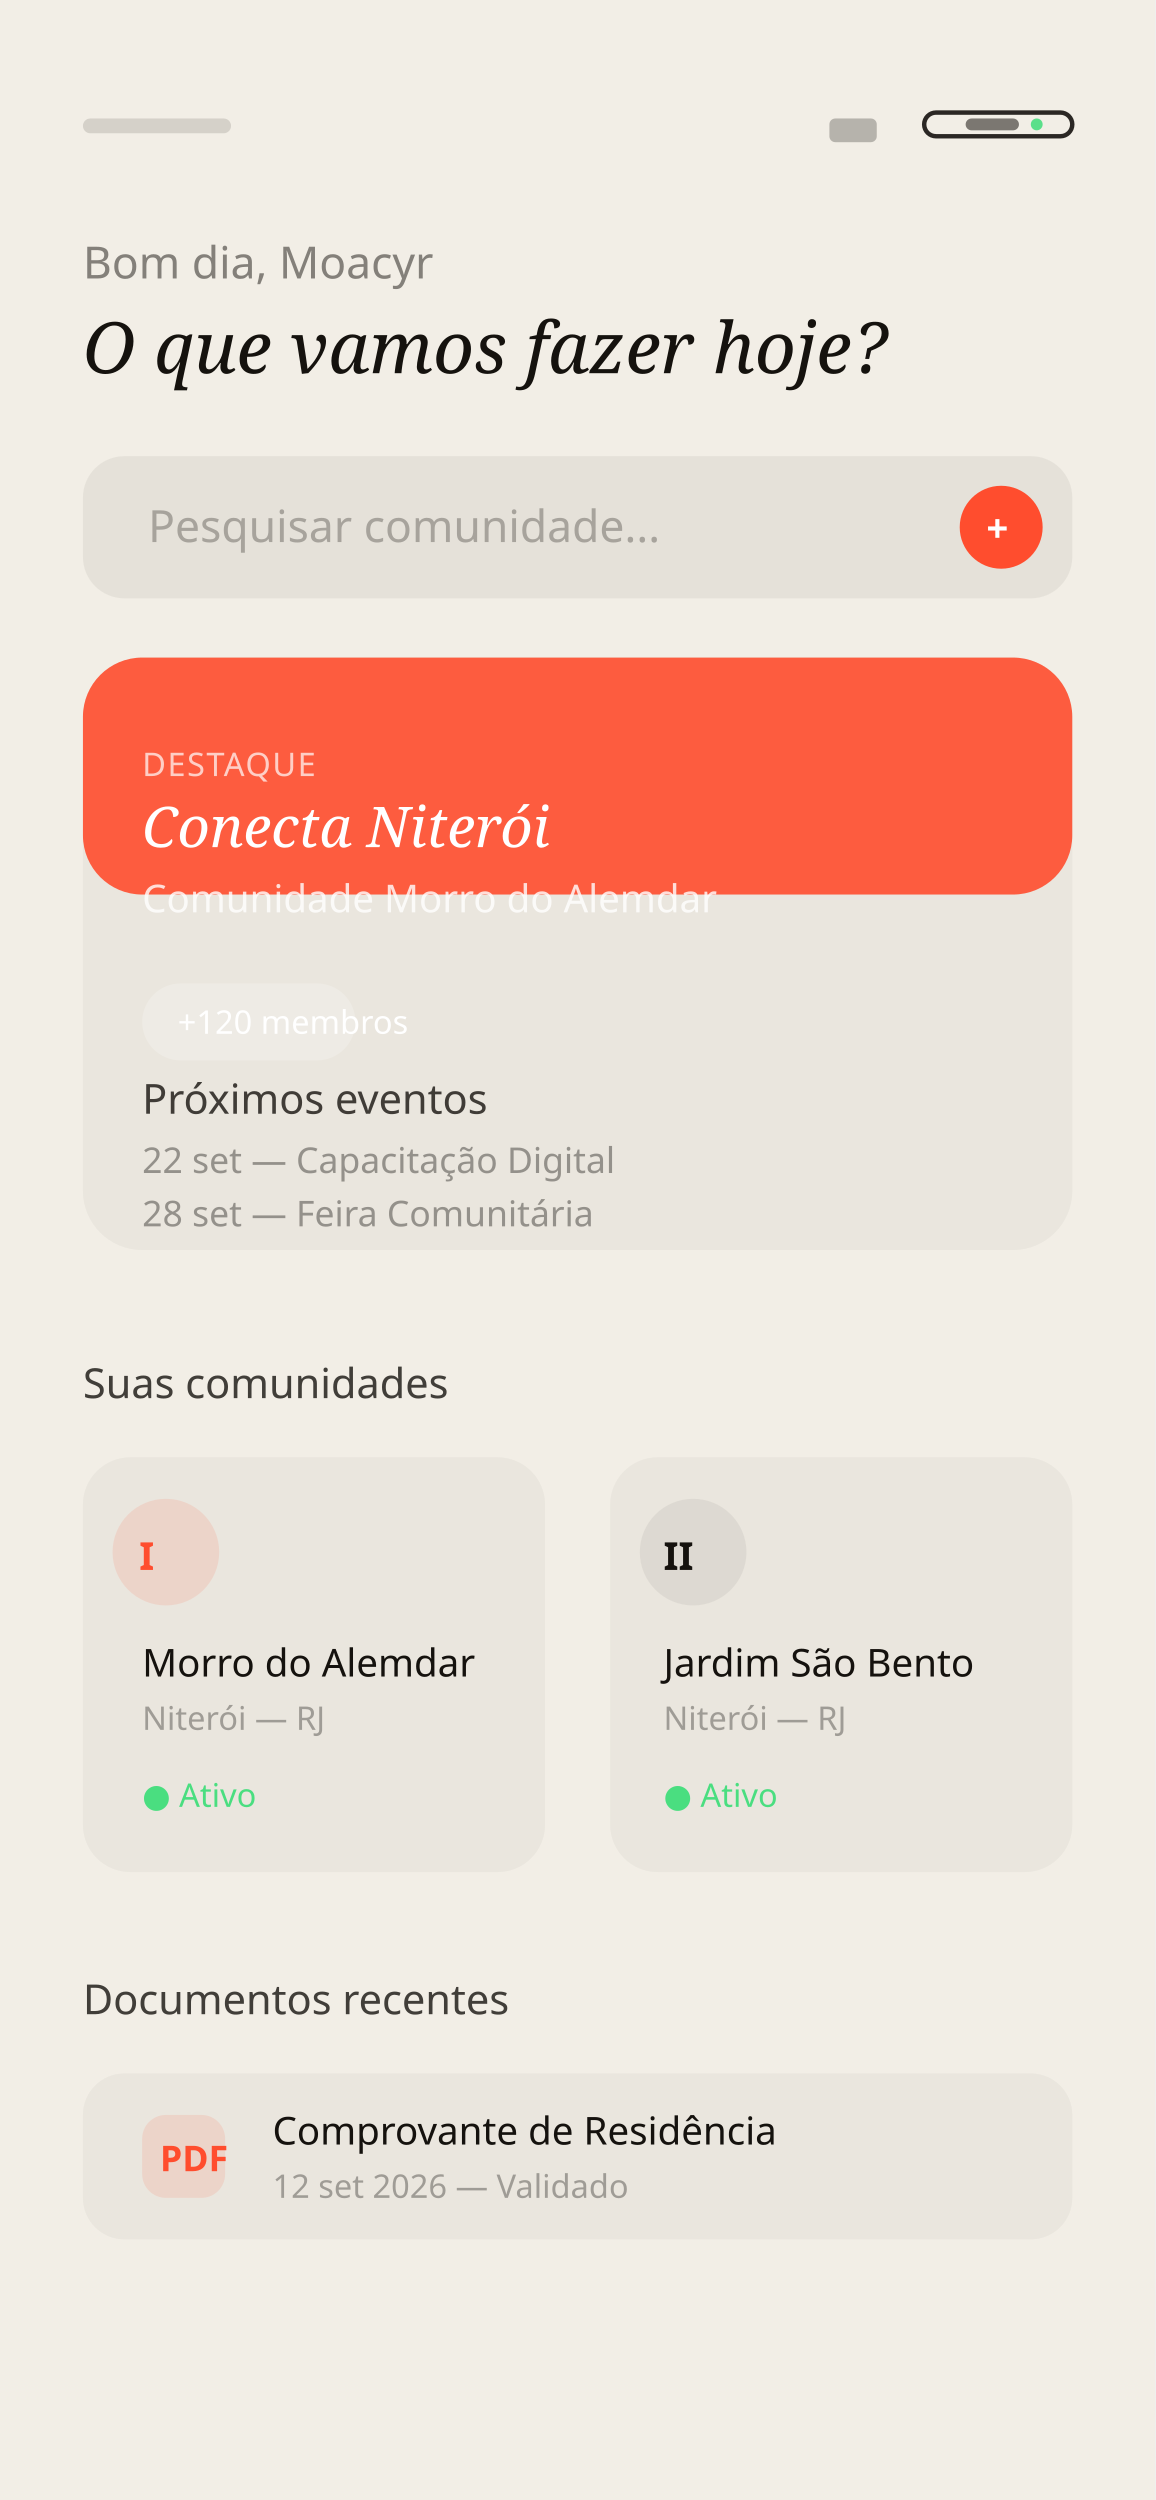
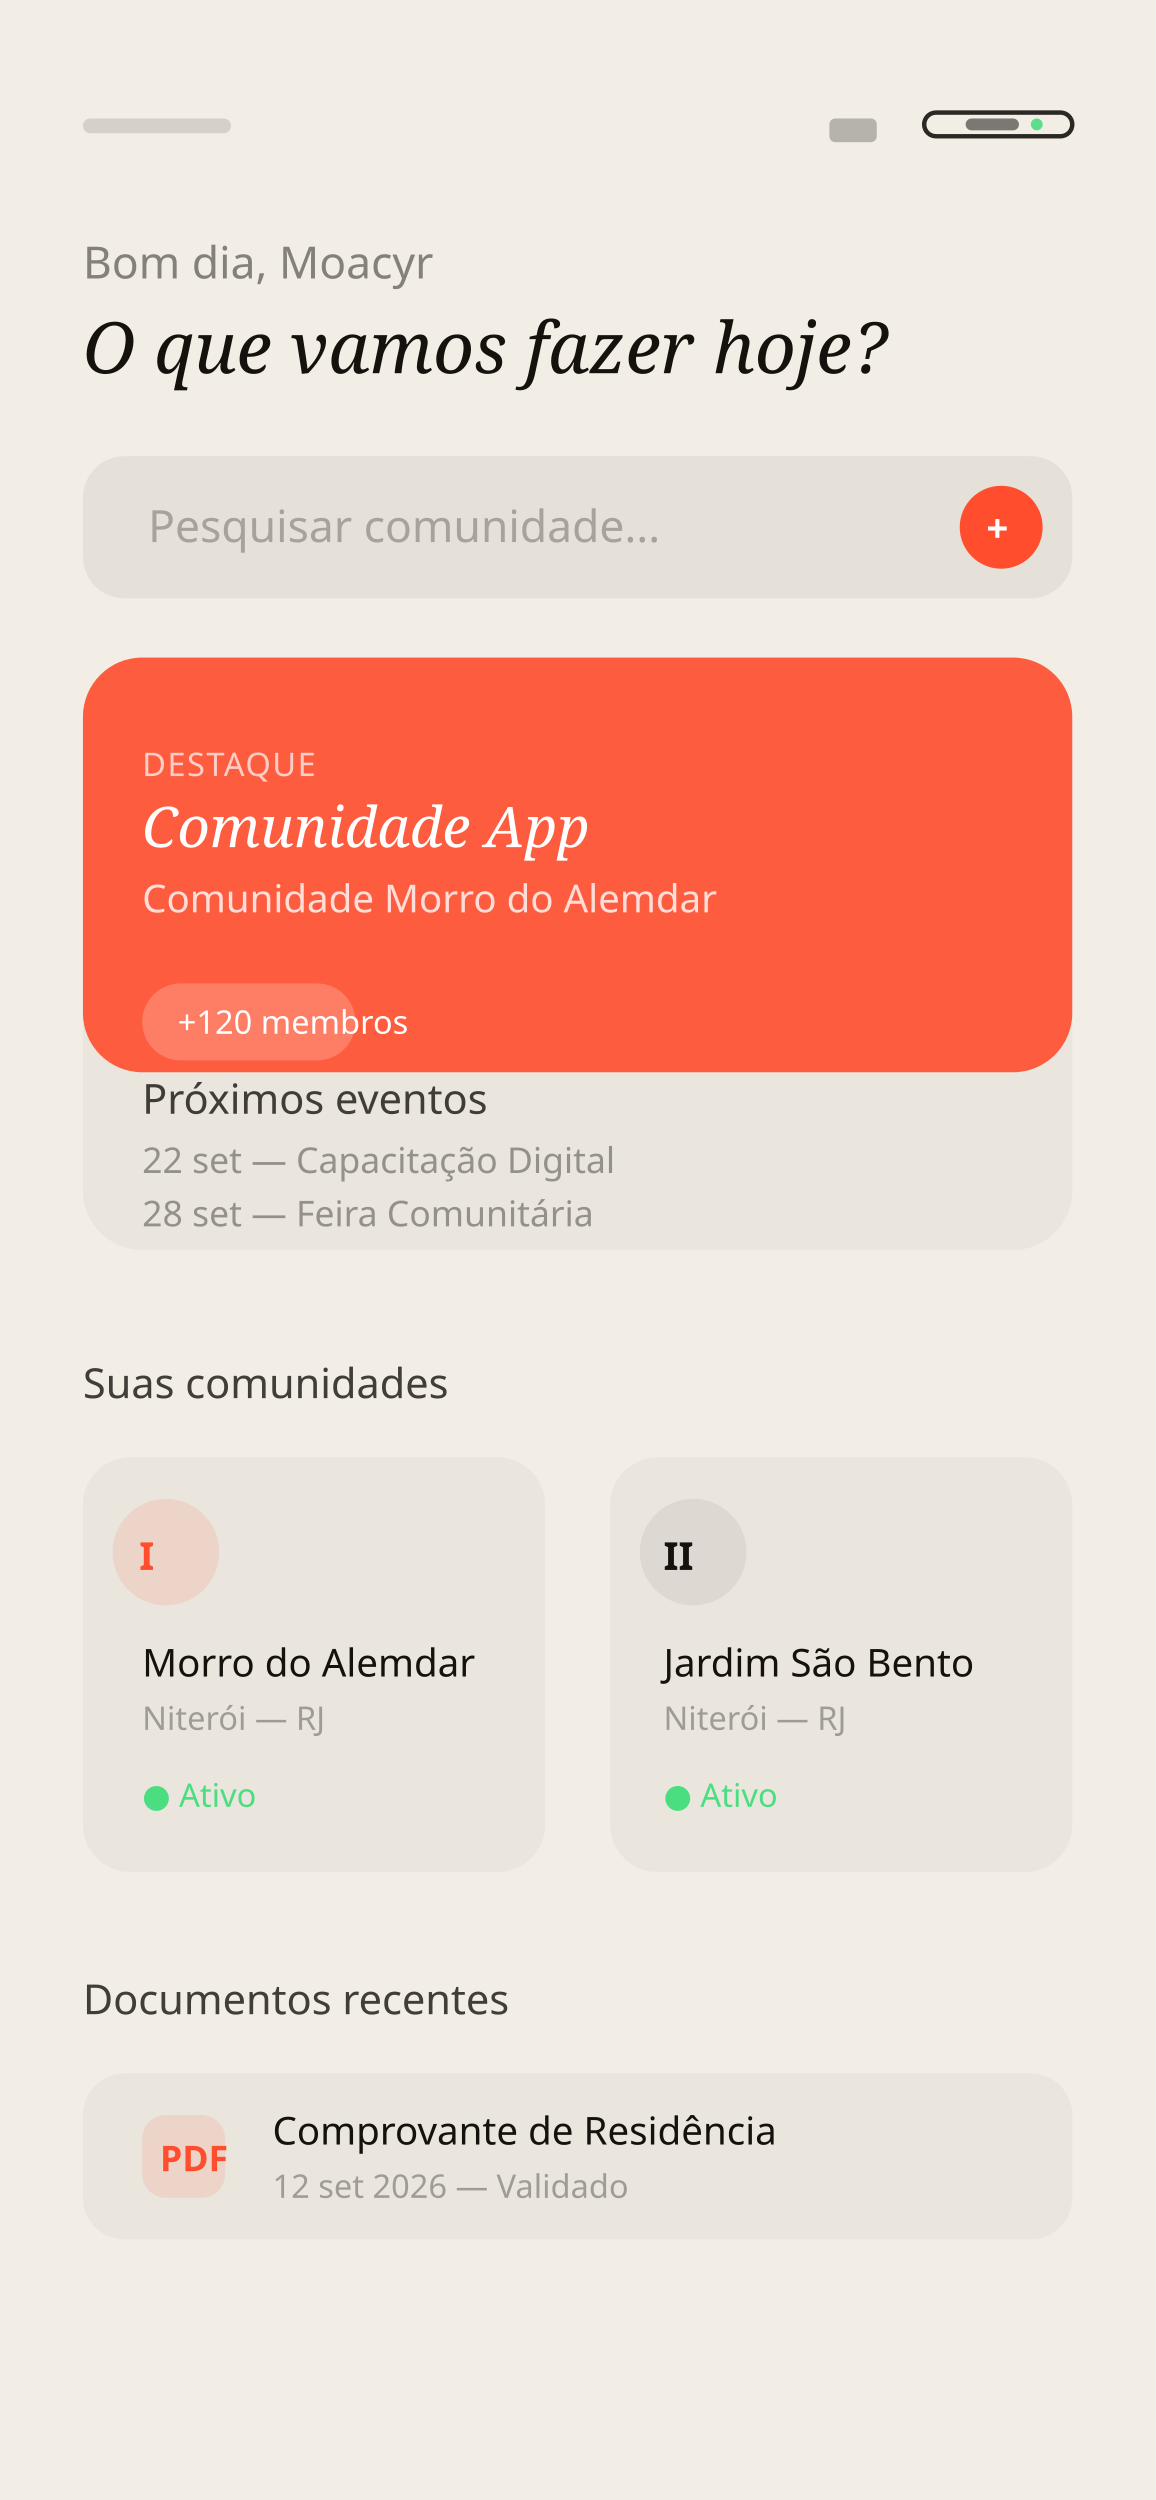
<svg xmlns="http://www.w3.org/2000/svg" viewBox="0 0 390 844" fill="none">
  <rect width="390" height="844" fill="#F2EEE6" />
  <g opacity="0.9">
    <rect x="28" y="40" width="50" height="5" rx="2.5" fill="#15120E" opacity="0.15" />
    <rect x="312" y="38" width="50" height="8" rx="4" stroke="#15120E" stroke-width="1.5" fill="none" />
    <rect x="326" y="40" width="18" height="4" rx="2" fill="#15120E" opacity="0.6" />
    <rect x="280" y="40" width="16" height="8" rx="2" fill="#15120E" opacity="0.3" />
    <circle cx="350" cy="42" r="2" fill="#4ADE80" />
  </g>
  <text x="28" y="94" font-family="system-ui, sans-serif" font-size="15" fill="#15120E" opacity="0.5" font-weight="500">Bom dia, Moacyr</text>
  <text x="28" y="126" font-family="Georgia, serif" font-size="24" fill="#15120E" font-weight="400" font-style="italic">O que vamos fazer hoje?</text>
  <rect x="28" y="154" width="334" height="48" rx="14" fill="#15120E" opacity="0.06" />
  <text x="50" y="183" font-family="system-ui, sans-serif" font-size="15" fill="#15120E" opacity="0.3">Pesquisar comunidade...</text>
  <circle cx="338" cy="178" r="14" fill="#FF4D2E" />
  <text x="333" y="183" font-family="system-ui, sans-serif" font-size="13" fill="#FFF" font-weight="600">+</text>
  <rect x="28" y="222" width="334" height="200" rx="20" fill="#15120E" opacity="0.04" />
-   <rect x="28" y="222" width="334" height="80" rx="20" fill="#FF4D2E" opacity="0.9" />
+   <rect x="28" y="222" width="334" height="140" rx="20" fill="#FF4D2E" opacity="0.9" />
  <rect x="28" y="282" width="334" height="140" rx="0 0 20 20" fill="#FF4D2E" opacity="0.0" />
  <rect x="28" y="282" width="334" height="140" rx="0" fill="#FF4D2E" opacity="0.0" />
  <text x="48" y="262" font-family="system-ui, sans-serif" font-size="11" fill="#FFF" opacity="0.7" font-weight="500" letter-spacing="0.5">DESTAQUE</text>
-   <text x="48" y="286" font-family="Georgia, serif" font-size="19" fill="#FFF" font-weight="400" font-style="italic">Conecta Niterói</text>
+   <text x="48" y="286" font-family="Georgia, serif" font-size="19" fill="#FFF" font-weight="400" font-style="italic">Comunidade App</text>
  <text x="48" y="308" font-family="system-ui, sans-serif" font-size="13" fill="#FFF" opacity="0.8">Comunidade Morro do Alemdar</text>
  <rect x="48" y="332" width="72" height="26" rx="13" fill="#FFF" opacity="0.2" />
  <text x="60" y="349" font-family="system-ui, sans-serif" font-size="11" fill="#FFF" font-weight="500">+120 membros</text>
  <text x="48" y="376" font-family="system-ui, sans-serif" font-size="14" fill="#15120E" opacity="0.8" font-weight="500">Próximos eventos</text>
  <text x="48" y="396" font-family="system-ui, sans-serif" font-size="12" fill="#15120E" opacity="0.4">22 set — Capacitação Digital</text>
  <text x="48" y="414" font-family="system-ui, sans-serif" font-size="12" fill="#15120E" opacity="0.4">28 set — Feira Comunitária</text>
  <text x="28" y="472" font-family="system-ui, sans-serif" font-size="14" fill="#15120E" opacity="0.8" font-weight="500">Suas comunidades</text>
  <rect x="28" y="492" width="156" height="140" rx="16" fill="#15120E" opacity="0.04" />
  <circle cx="56" cy="524" r="18" fill="#FF4D2E" opacity="0.12" />
  <text x="47" y="530" font-family="system-ui, sans-serif" font-size="13" fill="#FF4D2E" font-weight="600">I</text>
  <text x="48" y="566" font-family="system-ui, sans-serif" font-size="13" fill="#15120E" font-weight="500">Morro do Alemdar</text>
  <text x="48" y="584" font-family="system-ui, sans-serif" font-size="11" fill="#15120E" opacity="0.35">Niterói — RJ</text>
  <text x="48" y="610" font-family="system-ui, sans-serif" font-size="11" fill="#4ADE80" font-weight="500">● Ativo</text>
  <rect x="206" y="492" width="156" height="140" rx="16" fill="#15120E" opacity="0.04" />
  <circle cx="234" cy="524" r="18" fill="#15120E" opacity="0.06" />
  <text x="224" y="530" font-family="system-ui, sans-serif" font-size="13" fill="#15120E" font-weight="600">II</text>
  <text x="224" y="566" font-family="system-ui, sans-serif" font-size="13" fill="#15120E" font-weight="500">Jardim São Bento</text>
  <text x="224" y="584" font-family="system-ui, sans-serif" font-size="11" fill="#15120E" opacity="0.35">Niterói — RJ</text>
  <text x="224" y="610" font-family="system-ui, sans-serif" font-size="11" fill="#4ADE80" font-weight="500">● Ativo</text>
  <text x="28" y="680" font-family="system-ui, sans-serif" font-size="14" fill="#15120E" opacity="0.8" font-weight="500">Documentos recentes</text>
  <rect x="28" y="700" width="334" height="56" rx="14" fill="#15120E" opacity="0.04" />
  <rect x="48" y="714" width="28" height="28" rx="8" fill="#FF4D2E" opacity="0.12" />
  <text x="54" y="733" font-family="system-ui, sans-serif" font-size="12" fill="#FF4D2E" font-weight="600">PDF</text>
  <text x="92" y="724" font-family="system-ui, sans-serif" font-size="13" fill="#15120E" font-weight="500">Comprovante de Residência</text>
  <text x="92" y="742" font-family="system-ui, sans-serif" font-size="11" fill="#15120E" opacity="0.35">12 set 2026 — Validado</text>
</svg>
